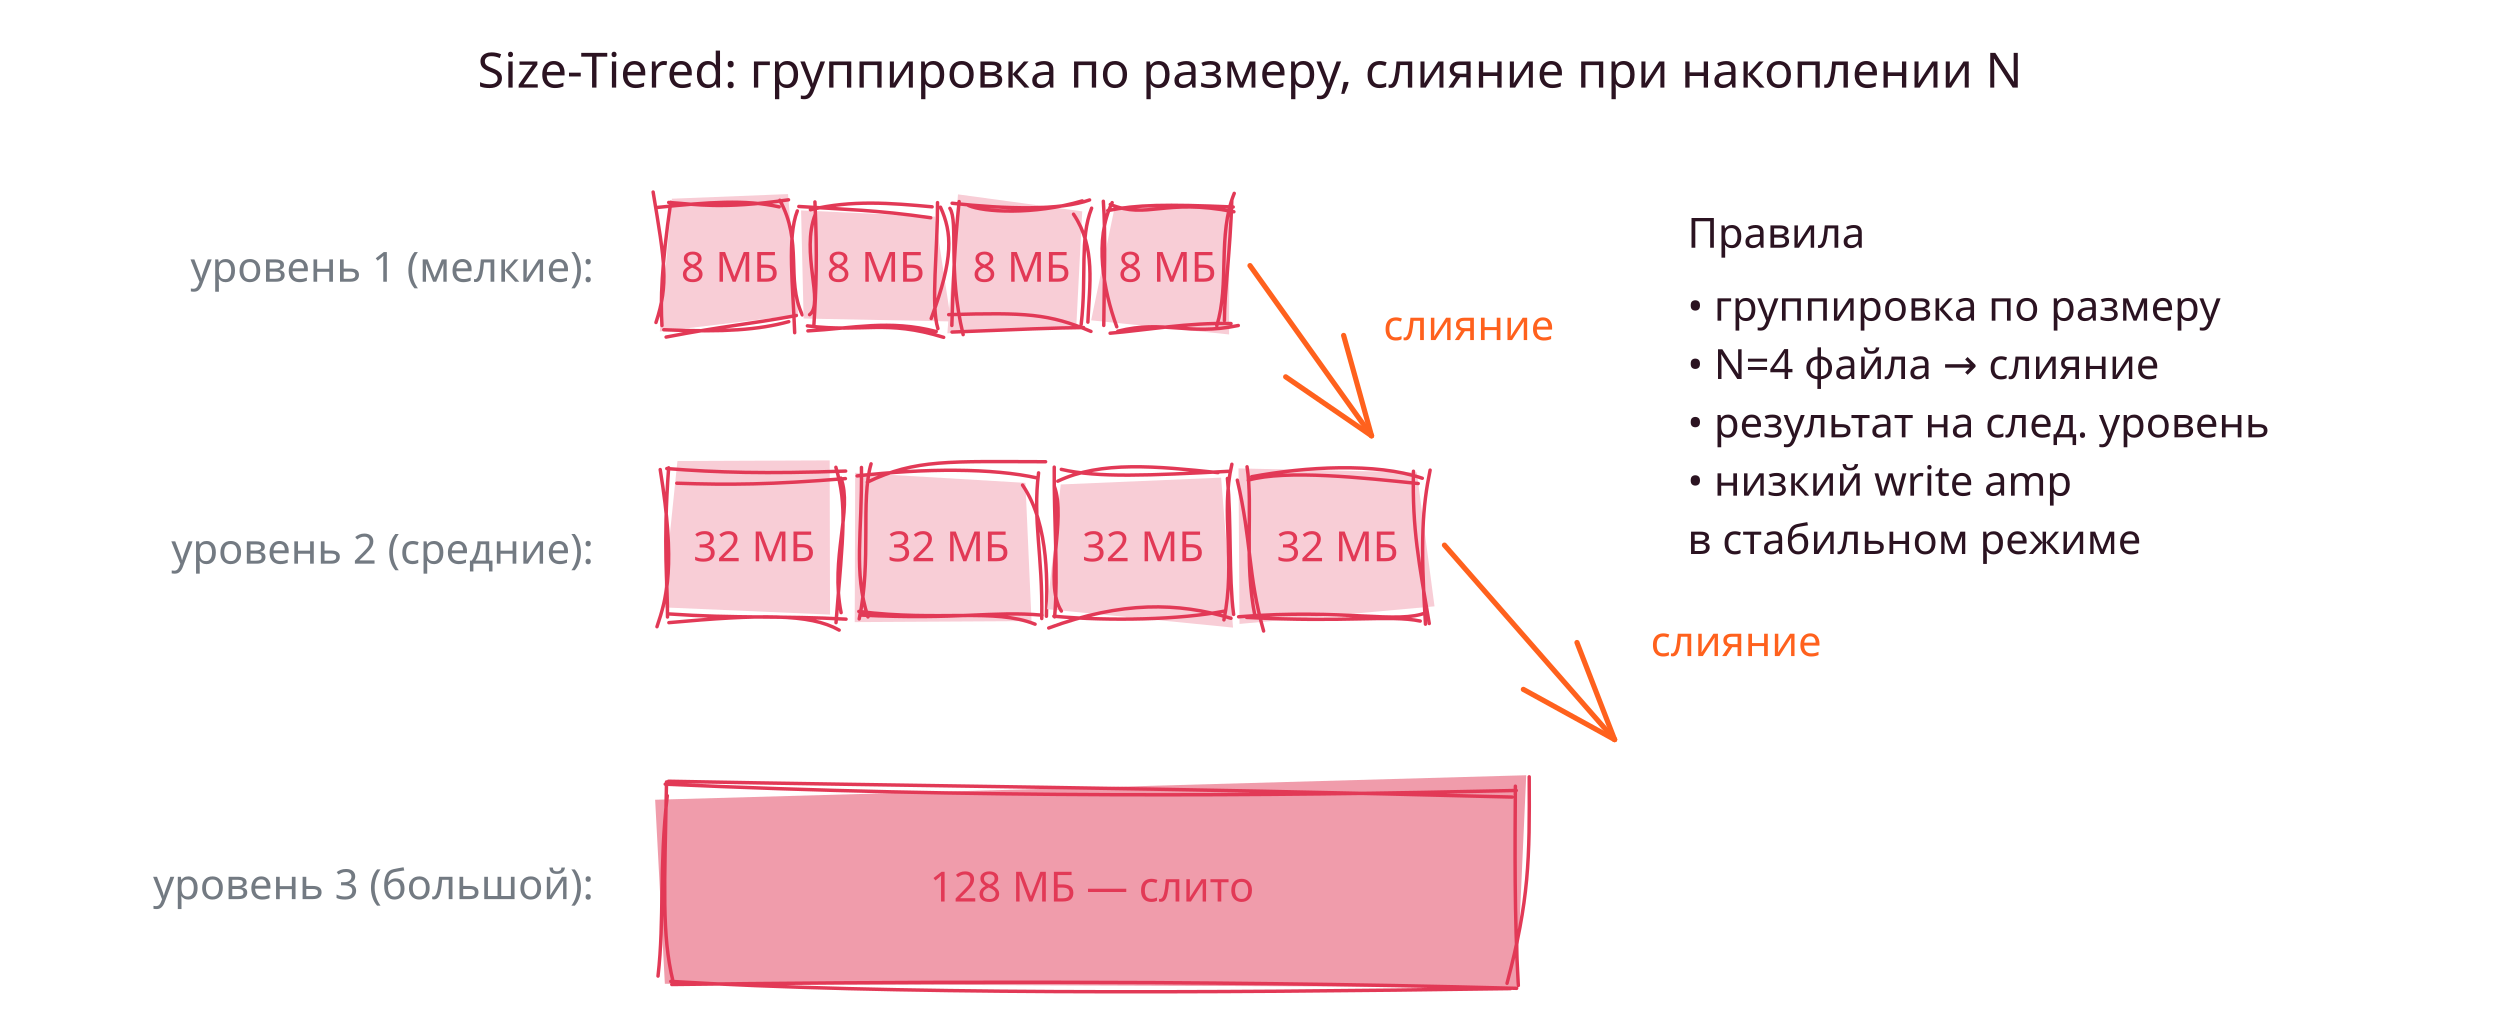
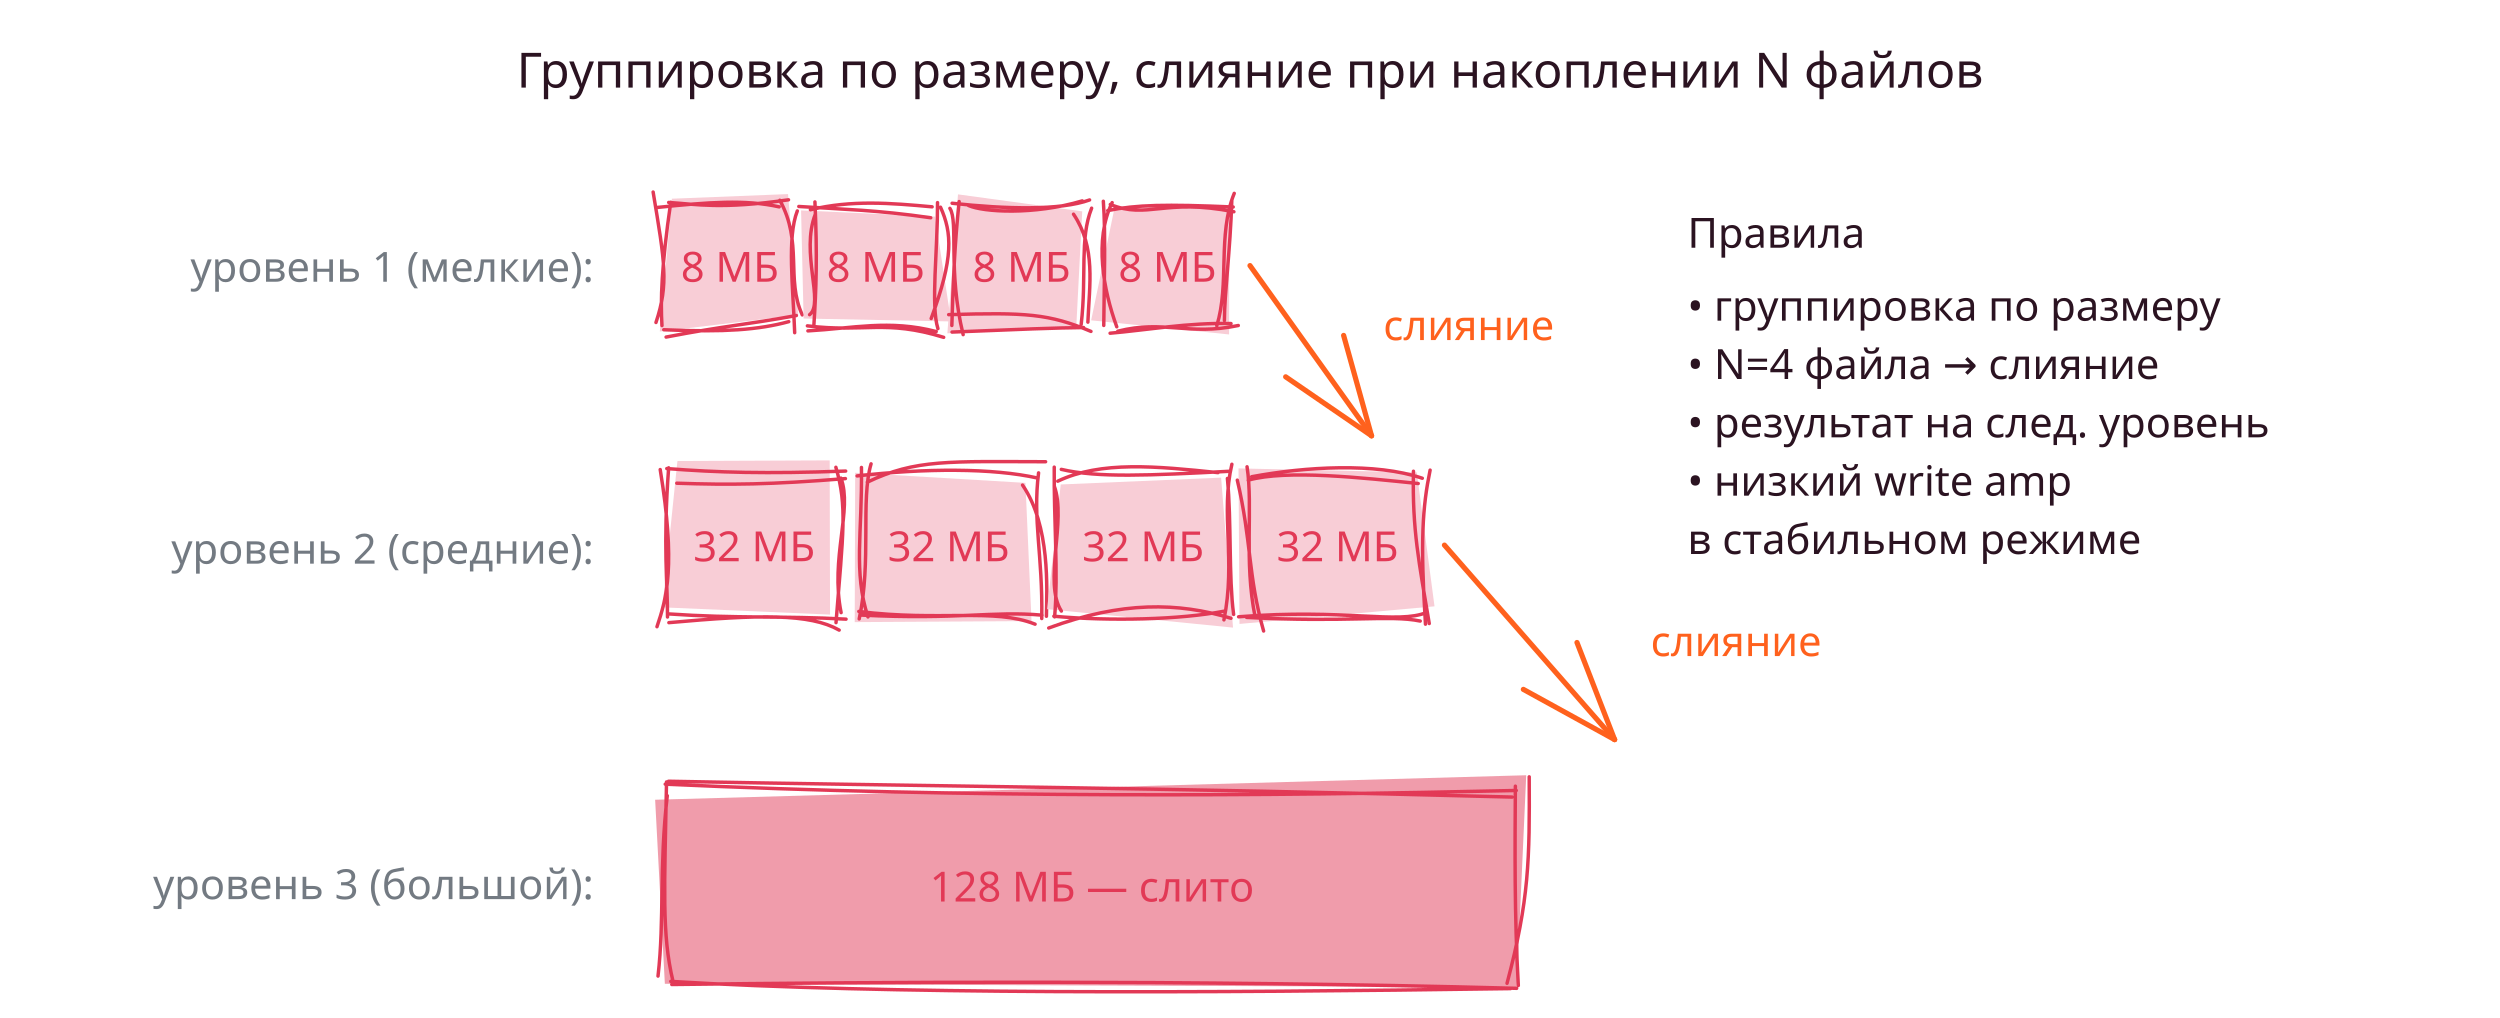
<svg xmlns="http://www.w3.org/2000/svg" version="1.1" viewBox="0 0 720.389 293.152" width="720.389" height="293.152">
  <defs>
    <style>
      @font-face {
        font-family: "Virgil";
        src: url("https://excalidraw.com/Virgil.woff2");
      }
      @font-face {
        font-family: "Cascadia";
        src: url("https://excalidraw.com/Cascadia.woff2");
      }
    </style>
  </defs>
  <rect x="0" y="0" width="720.389" height="293.152" fill="transparent" />
  <g transform="translate(10 10) rotate(0 350.1946 9.805447)">
-     <text x="350.195" y="9.8" dominant-baseline="central" font-family="Cascadia, sans-serif" font-size="14.008px" fill="#2B1321" text-anchor="middle" style="white-space: pre;" direction="ltr">Size-Tiered: группировка по размеру, слияние при накоплении N</text>
+     <text x="350.195" y="9.8" dominant-baseline="central" font-family="Cascadia, sans-serif" font-size="14.008px" fill="#2B1321" text-anchor="middle" style="white-space: pre;" direction="ltr">Группировка по размеру, слияние при накоплении N файлов</text>
  </g>
  <g stroke-linecap="round" transform="translate(192.1012 59.02724) rotate(0 18.21012 17.50973)">
    <path d="M1.51 -1.77 L34.97 -3.1 L37.91 31.73 L-1.97 36.5" stroke="none" stroke-width="0" fill="#F8CDD6" />
    <path d="M-2.8 0.76 C12.24 -0.8, 22.66 -1.59, 32.42 0.58 M0.58 -0.69 C8.65 -0.17, 15.62 1.33, 35.11 -1.45 M32.6 -1.32 C39.3 10.76, 34.31 21.42, 39.08 31.71 M37.65 1.75 C34.67 9.4, 36.42 23.54, 36.89 36.84 M37.38 31.89 C22.98 34.55, 16.93 34.8, -0.16 38.1 M35.19 33.66 C26.59 35.99, 16.78 36.78, -0.83 35.99 M-3.08 33.9 C0.61 22.73, -0.52 16.63, -3.9 -3.69 M-1.35 34.79 C-1.8 27.72, -1.5 17.61, 1.18 -0.75" stroke="#E23956" stroke-width="1" fill="none" />
  </g>
  <g transform="translate(192.1012 59.02724) rotate(0 18.21012 17.50973)">
    <text x="18.21" y="17.5" dominant-baseline="central" font-family="Cascadia, sans-serif" font-size="12px" fill="#E23956" text-anchor="middle" style="white-space: pre;" direction="ltr">8 МБ</text>
  </g>
  <g stroke-linecap="round" transform="translate(234.1245 59.02724) rotate(0 18.21012 17.50973)">
    <path d="M-3.29 1.6 L35.33 3.39 L39.94 33.6 L-2.56 32.76" stroke="none" stroke-width="0" fill="#F8CDD6" />
    <path d="M-3.94 0.47 C9.68 1.37, 18.19 1.44, 34.07 3.72 M-0.6 1.42 C11.28 -1.46, 22.54 -0.52, 34.47 0.57 M36.89 0.68 C40.2 8.05, 40.74 15.19, 34.2 32.75 M36.03 -0.64 C36.09 13.1, 34.03 28.91, 36.14 35.66 M37.8 38.18 C20.94 32.97, 14.89 36.88, -1.47 34.87 M35.65 36.51 C22.11 32.98, 11.6 35.6, -1.32 36.32 M-0.84 31.65 C3.47 28.35, -3.53 13.76, 0.83 2.66 M0.39 34.78 C1.07 24.56, 1.42 14.55, 0.7 -0.84" stroke="#E23956" stroke-width="1" fill="none" />
  </g>
  <g transform="translate(234.1245 59.02724) rotate(0 18.21012 17.50973)">
    <text x="18.21" y="17.5" dominant-baseline="central" font-family="Cascadia, sans-serif" font-size="12px" fill="#E23956" text-anchor="middle" style="white-space: pre;" direction="ltr">8 МБ</text>
  </g>
  <g stroke-linecap="round" transform="translate(276.1479 59.02724) rotate(0 18.21012 17.50973)">
    <path d="M-0.1 -3.02 L35.7 1.88 L33.97 35.47 L-3.16 37.02" stroke="none" stroke-width="0" fill="#F8CDD6" />
    <path d="M2.91 0.18 C7.13 2.09, 21.71 3.01, 35.72 -1.14 M-1.79 -0.46 C13.9 1.25, 29.45 1.63, 37.82 -1.41 M33.19 2.69 C39.7 12.34, 37.77 22.97, 37.33 33.8 M38.41 0.96 C34.91 9.79, 37.03 20.28, 35.4 34.47 M38.22 36.47 C26.19 31.39, 19.43 30.96, -2.78 31.64 M36.1 35.36 C28.92 35.42, 16.99 35.87, -1.81 36.66 M1.39 37.4 C-3.08 18.97, 0.07 4.89, -2.43 1.01 M-1.87 34.76 C-1.46 21.4, -1.06 11.49, 0.23 -0.94" stroke="#E23956" stroke-width="1" fill="none" />
  </g>
  <g transform="translate(276.1479 59.02724) rotate(0 18.21012 17.50973)">
    <text x="18.21" y="17.5" dominant-baseline="central" font-family="Cascadia, sans-serif" font-size="12px" fill="#E23956" text-anchor="middle" style="white-space: pre;" direction="ltr">8 МБ</text>
  </g>
  <g stroke-linecap="round" transform="translate(318.1712 59.02724) rotate(0 18.21012 17.50973)">
    <path d="M3.1 0.35 L36.06 0.37 L36 37.35 L-3.75 33.28" stroke="none" stroke-width="0" fill="#F8CDD6" />
    <path d="M1.77 -0.11 C12.57 4.26, 17.23 -1.97, 37.38 1.99 M1.02 1.66 C9.25 -0.04, 17.79 -0.22, 37.18 0.62 M37.48 -3.31 C32.6 8.64, 36.2 22.75, 32.45 34.84 M36.79 -1.43 C36.33 13.49, 34.64 25.65, 34.65 33.29 M38.65 34.77 C24.15 37.82, 17.39 33.03, 3.92 36.41 M36.55 34.21 C24.44 33.87, 11.8 36.14, 1.71 36.99 M3.63 35.14 C-0.22 24.59, -2.94 10.03, 2.3 -0.64 M-0.12 34.75 C0.01 22.24, 0.46 8.43, -0.24 -1.03" stroke="#E23956" stroke-width="1" fill="none" />
  </g>
  <g transform="translate(318.1712 59.02724) rotate(0 18.21012 17.50973)">
    <text x="18.21" y="17.5" dominant-baseline="central" font-family="Cascadia, sans-serif" font-size="12px" fill="#E23956" text-anchor="middle" style="white-space: pre;" direction="ltr">8 МБ</text>
  </g>
  <g transform="translate(17.00389 68.83268) rotate(0 77.0428 7.70428)">
    <text x="154.086" y="7.7" dominant-baseline="central" font-family="Cascadia, sans-serif" font-size="12px" fill="#737A82" text-anchor="end" style="white-space: pre;" direction="ltr">уровень 1 (мелкие):</text>
  </g>
  <g stroke-linecap="round">
    <g transform="translate(360.1946 76.53696) rotate(0 17.50973 24.51362)">
      <path d="M0 0 C5.84 8.17, 29.18 40.86, 35.02 49.03 M0 0 C5.84 8.17, 29.18 40.86, 35.02 49.03" stroke="#FF611D" stroke-width="1.5" fill="none" />
    </g>
    <g transform="translate(360.1946 76.53696) rotate(0 17.50973 24.51362)">
      <path d="M10.28 32.05 C17.37 36.91, 24.46 41.78, 35.02 49.03 M10.28 32.05 C20.17 38.84, 30.06 45.62, 35.02 49.03" stroke="#FF611D" stroke-width="1.5" fill="none" />
    </g>
    <g transform="translate(360.1946 76.53696) rotate(0 17.50973 24.51362)">
      <path d="M26.98 20.12 C29.29 28.4, 31.59 36.68, 35.02 49.03 M26.98 20.12 C30.2 31.68, 33.41 43.23, 35.02 49.03" stroke="#FF611D" stroke-width="1.5" fill="none" />
    </g>
  </g>
  <g transform="translate(395.214 87.0428) rotate(0 28.01556 6.303502)">
    <text x="28.016" y="6.3" dominant-baseline="central" font-family="Cascadia, sans-serif" font-size="12px" fill="#FF611D" text-anchor="middle" style="white-space: pre;" direction="ltr">слияние</text>
  </g>
  <g stroke-linecap="round" transform="translate(192.1012 136.07) rotate(0 25.21401 21.01167)">
    <path d="M3.1 -3.22 L46.98 -3.41 L47.08 41.03 L-1.24 38.94" stroke="none" stroke-width="0" fill="#F8CDD6" />
    <path d="M2.92 3.17 C18.19 3.69, 30.05 3.59, 51.51 1.84 M0.04 -1.05 C14.52 0.08, 28.49 0.51, 51.58 -0.33 M50.22 1.7 C53.64 10.67, 47.07 24.79, 50.27 40.46 M48.76 -1.42 C52.08 9.82, 50.87 17.27, 48.8 43.34 M49.71 45.5 C41.22 40.66, 26.64 41, 0.64 43.35 M51.69 42.34 C33.75 41.34, 19.86 42.19, 0.49 40.83 M-2.79 44.52 C0.03 36.17, 2.67 26.92, -1.86 -0.76 M0.24 41.72 C0.32 32.21, -1.11 21.52, 0.57 -1.27" stroke="#E23956" stroke-width="1" fill="none" />
  </g>
  <g transform="translate(192.1012 136.07) rotate(0 25.21401 21.01167)">
    <text x="25.214" y="21.0" dominant-baseline="central" font-family="Cascadia, sans-serif" font-size="12px" fill="#E23956" text-anchor="middle" style="white-space: pre;" direction="ltr">32 МБ</text>
  </g>
  <g stroke-linecap="round" transform="translate(248.1323 136.07) rotate(0 25.21401 21.01167)">
    <path d="M-1.71 0.16 L47.35 3.07 L49.11 42.9 L-1.84 43.2" stroke="none" stroke-width="0" fill="#F8CDD6" />
    <path d="M1.78 2.88 C15.63 -3.82, 25.57 -3.06, 53.16 -3.02 M-1.15 1.07 C18.34 -1.14, 37.8 -1.26, 50.94 1.7 M46.52 3.71 C54.56 15.45, 53.52 33.55, 53.4 41.51 M51.14 0.19 C49.4 14.03, 52.37 23.68, 52.05 42.16 M50.13 43.79 C38.31 39.07, 22.85 43.07, -0.66 40.12 M52.14 41.19 C37.91 39.91, 27.94 42.59, 0 41.17 M-0.55 42.27 C3.04 25.75, -0.18 7.98, 2.87 -2.41 M1.98 41.7 C-2.27 28.66, 0.35 17.69, 0.1 -1.37" stroke="#E23956" stroke-width="1" fill="none" />
  </g>
  <g transform="translate(248.1323 136.07) rotate(0 25.21401 21.01167)">
    <text x="25.214" y="21.0" dominant-baseline="central" font-family="Cascadia, sans-serif" font-size="12px" fill="#E23956" text-anchor="middle" style="white-space: pre;" direction="ltr">32 МБ</text>
  </g>
  <g stroke-linecap="round" transform="translate(304.1634 136.07) rotate(0 25.21401 21.01167)">
    <path d="M1.49 3.53 L47.71 1.56 L51.14 44.78 L-2.43 39.46" stroke="none" stroke-width="0" fill="#F8CDD6" />
    <path d="M0.63 2.59 C13.07 -3.33, 29.09 -1.72, 46.81 0.12 M1.66 -0.82 C12.08 1.65, 26.93 0.96, 50.29 -0.28 M50.81 -2.29 C47.48 11.83, 51.98 25.49, 48.52 42.55 M49.52 1.8 C50.71 14.24, 49.87 30.08, 51.31 40.98 M50.55 42.09 C35.39 37.48, 19.06 37.13, -1.97 44.89 M48.59 40.04 C35.98 42.49, 15.86 42.99, -0.49 41.5 M1.68 40.01 C-3.63 31.74, 3.29 13.86, -0.39 3.94 M-0.27 41.69 C0.82 29.12, -0.52 13.86, -0.38 -1.46" stroke="#E23956" stroke-width="1" fill="none" />
  </g>
  <g transform="translate(304.1634 136.07) rotate(0 25.21401 21.01167)">
    <text x="25.214" y="21.0" dominant-baseline="central" font-family="Cascadia, sans-serif" font-size="12px" fill="#E23956" text-anchor="middle" style="white-space: pre;" direction="ltr">32 МБ</text>
  </g>
  <g stroke-linecap="round" transform="translate(360.1946 136.07) rotate(0 25.21401 21.01167)">
    <path d="M-3.31 -1.1 L48.07 0.05 L53.17 38.65 L-3.03 43.72" stroke="none" stroke-width="0" fill="#F8CDD6" />
    <path d="M-0.51 2.3 C10.52 -0.83, 32.62 1.64, 48.47 3.26 M0.48 1.3 C15.9 -1.58, 36.24 -2.83, 49.65 1.74 M47.1 -0.28 C46.71 16.62, 48.75 26.25, 51.65 43.6 M51.9 -0.6 C49.71 10.05, 49.05 19.67, 50.56 43.79 M50.98 40.38 C42.56 43.9, 27.44 39.2, -3.28 41.66 M49.05 42.89 C40.14 41.06, 27.94 43.39, -0.98 41.84 M3.92 45.76 C-0.62 29.73, 0.44 19.73, -3.66 2.29 M1.47 41.67 C-1.78 25.57, 0.94 10.02, -0.85 -1.56" stroke="#E23956" stroke-width="1" fill="none" />
  </g>
  <g transform="translate(360.1946 136.07) rotate(0 25.21401 21.01167)">
    <text x="25.214" y="21.0" dominant-baseline="central" font-family="Cascadia, sans-serif" font-size="12px" fill="#E23956" text-anchor="middle" style="white-space: pre;" direction="ltr">32 МБ</text>
  </g>
  <g transform="translate(17.00389 150.0778) rotate(0 77.0428 7.70428)">
    <text x="154.086" y="7.7" dominant-baseline="central" font-family="Cascadia, sans-serif" font-size="12px" fill="#737A82" text-anchor="end" style="white-space: pre;" direction="ltr">уровень 2 (средние):</text>
  </g>
  <g stroke-linecap="round">
    <g transform="translate(416.2257 157.0817) rotate(0 24.51362 28.01556)">
      <path d="M0 0 C8.17 9.34, 40.86 46.69, 49.03 56.03 M0 0 C8.17 9.34, 40.86 46.69, 49.03 56.03" stroke="#FF611D" stroke-width="1.5" fill="none" />
    </g>
    <g transform="translate(416.2257 157.0817) rotate(0 24.51362 28.01556)">
      <path d="M22.74 41.57 C30.27 45.72, 37.81 49.86, 49.03 56.03 M22.74 41.57 C29.82 45.47, 36.91 49.36, 49.03 56.03" stroke="#FF611D" stroke-width="1.5" fill="none" />
    </g>
    <g transform="translate(416.2257 157.0817) rotate(0 24.51362 28.01556)">
      <path d="M38.19 28.06 C41.29 36.07, 44.4 44.09, 49.03 56.03 M38.19 28.06 C41.11 35.6, 44.03 43.13, 49.03 56.03" stroke="#FF611D" stroke-width="1.5" fill="none" />
    </g>
  </g>
  <g transform="translate(472.2568 178.0934) rotate(0 28.01556 6.303502)">
    <text x="28.016" y="6.3" dominant-baseline="central" font-family="Cascadia, sans-serif" font-size="12px" fill="#FF611D" text-anchor="middle" style="white-space: pre;" direction="ltr">слияние</text>
  </g>
  <g stroke-linecap="round" transform="translate(192.1012 227.1206) rotate(0 122.5681 28.01556)">
    <path d="M-3.32 3.33 L247.69 -3.73 L244.95 57.34 L-0.52 56.37" stroke="none" stroke-width="0" fill="#F09CAB" />
    <path d="M0.53 -2 C68.33 -0.67, 140.93 -0.18, 243.62 2.56 M-0.41 -1.16 C86.56 2.85, 173.59 2.33, 244.82 0.66 M248.55 -3.27 C248.69 20.57, 248.55 32.13, 242.16 56.22 M244.56 -0.58 C244.45 17.05, 244.26 36.62, 245.41 56.85 M243.16 57.75 C154.56 59.06, 62.22 59.42, 1.19 55.67 M244.93 57.67 C150.03 55.14, 56.18 55.89, 1.48 56.57 M-2.49 54.14 C-0.61 37.82, -2.2 22.64, 0.18 2.17 M1.83 55.65 C-1.43 42.01, -0.6 29.03, -0.04 -1.8" stroke="#E23956" stroke-width="1" fill="none" />
  </g>
  <g transform="translate(192.1012 227.1206) rotate(0 122.5681 28.01556)">
    <text x="122.568" y="28.0" dominant-baseline="central" font-family="Cascadia, sans-serif" font-size="12px" fill="#E23956" text-anchor="middle" style="white-space: pre;" direction="ltr">128 МБ — слито</text>
  </g>
  <g transform="translate(17.00389 246.7315) rotate(0 77.0428 7.70428)">
    <text x="154.086" y="7.7" dominant-baseline="central" font-family="Cascadia, sans-serif" font-size="12px" fill="#737A82" text-anchor="end" style="white-space: pre;" direction="ltr">уровень 3 (большой):</text>
  </g>
  <g transform="translate(486.2646 59.02724) rotate(0 98.05447 7.70428)">
    <text x="0" y="7.7" dominant-baseline="central" font-family="Cascadia, sans-serif" font-size="12px" fill="#2B1321" text-anchor="start" style="white-space: pre;" direction="ltr">Правила</text>
  </g>
  <g transform="translate(486.2646 80.03891) rotate(0 112.0623 7.70428)">
    <text x="0" y="7.7" dominant-baseline="central" font-family="Cascadia, sans-serif" font-size="12px" fill="#2B1321" text-anchor="start" style="white-space: pre;" direction="ltr">• группировка по размеру</text>
  </g>
  <g transform="translate(486.2646 96.84825) rotate(0 112.0623 7.70428)">
    <text x="0" y="7.7" dominant-baseline="central" font-family="Cascadia, sans-serif" font-size="12px" fill="#2B1321" text-anchor="start" style="white-space: pre;" direction="ltr">• N=4 файла → слияние</text>
  </g>
  <g transform="translate(486.2646 113.6576) rotate(0 112.0623 7.70428)">
    <text x="0" y="7.7" dominant-baseline="central" font-family="Cascadia, sans-serif" font-size="12px" fill="#2B1321" text-anchor="start" style="white-space: pre;" direction="ltr">• результат на след. уровень</text>
  </g>
  <g transform="translate(486.2646 130.4669) rotate(0 112.0623 7.70428)">
    <text x="0" y="7.7" dominant-baseline="central" font-family="Cascadia, sans-serif" font-size="12px" fill="#2B1321" text-anchor="start" style="white-space: pre;" direction="ltr">• низкий write amp</text>
  </g>
  <g transform="translate(486.2646 147.2763) rotate(0 112.0623 7.70428)">
    <text x="0" y="7.7" dominant-baseline="central" font-family="Cascadia, sans-serif" font-size="12px" fill="#2B1321" text-anchor="start" style="white-space: pre;" direction="ltr">  в стабильном режиме</text>
  </g>
</svg>
